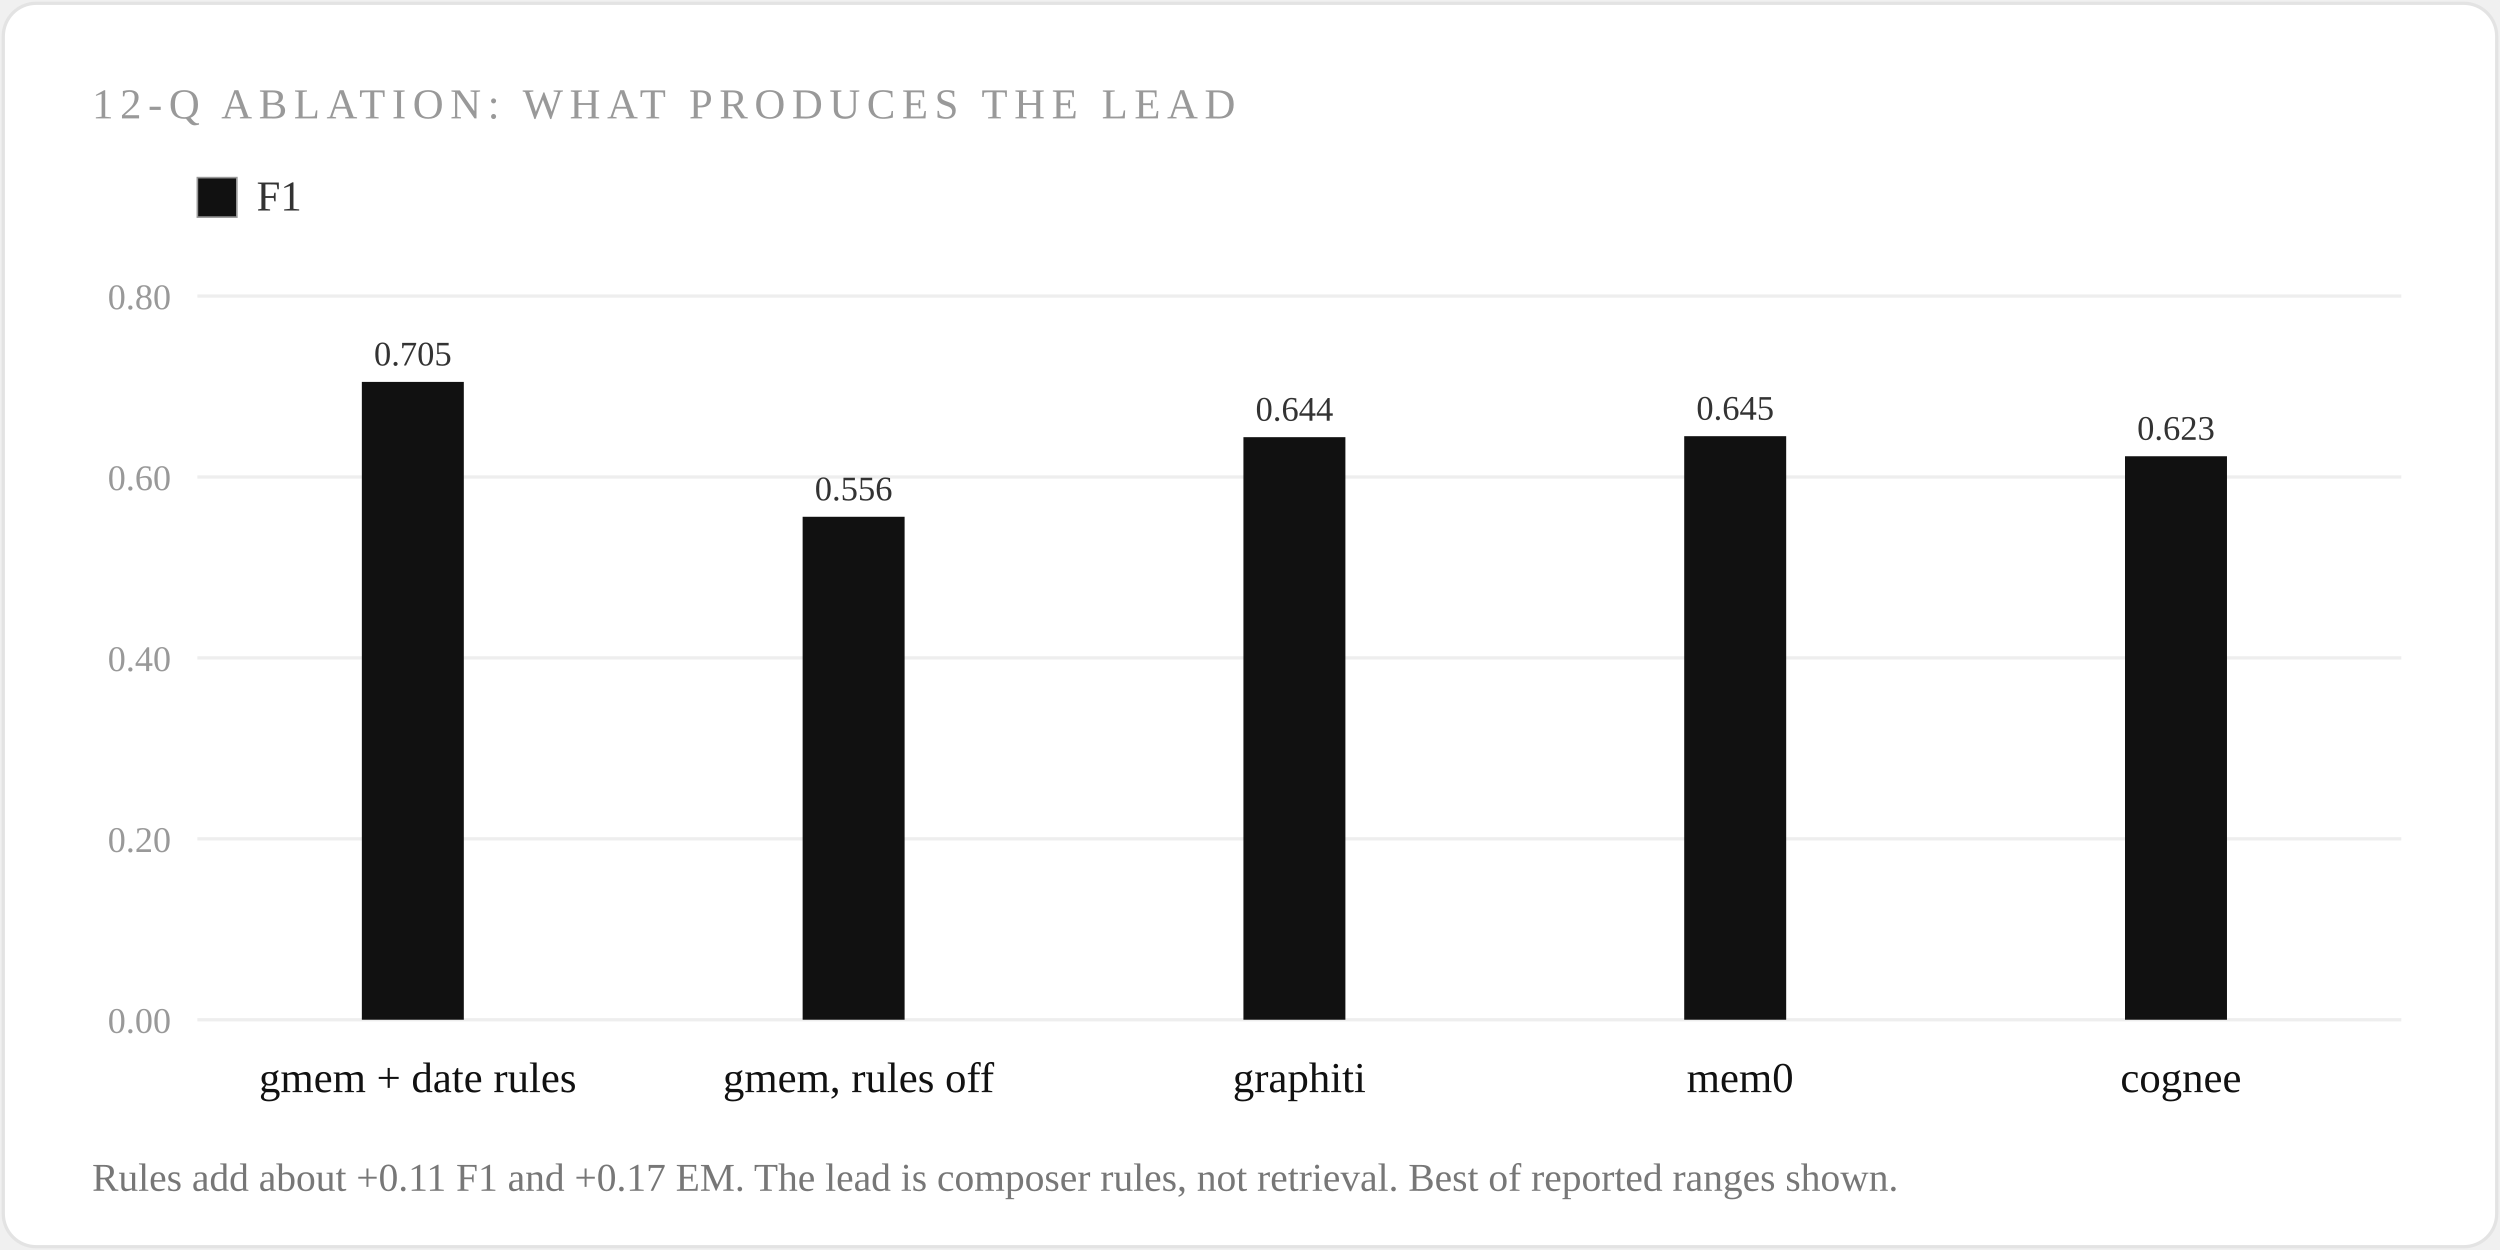
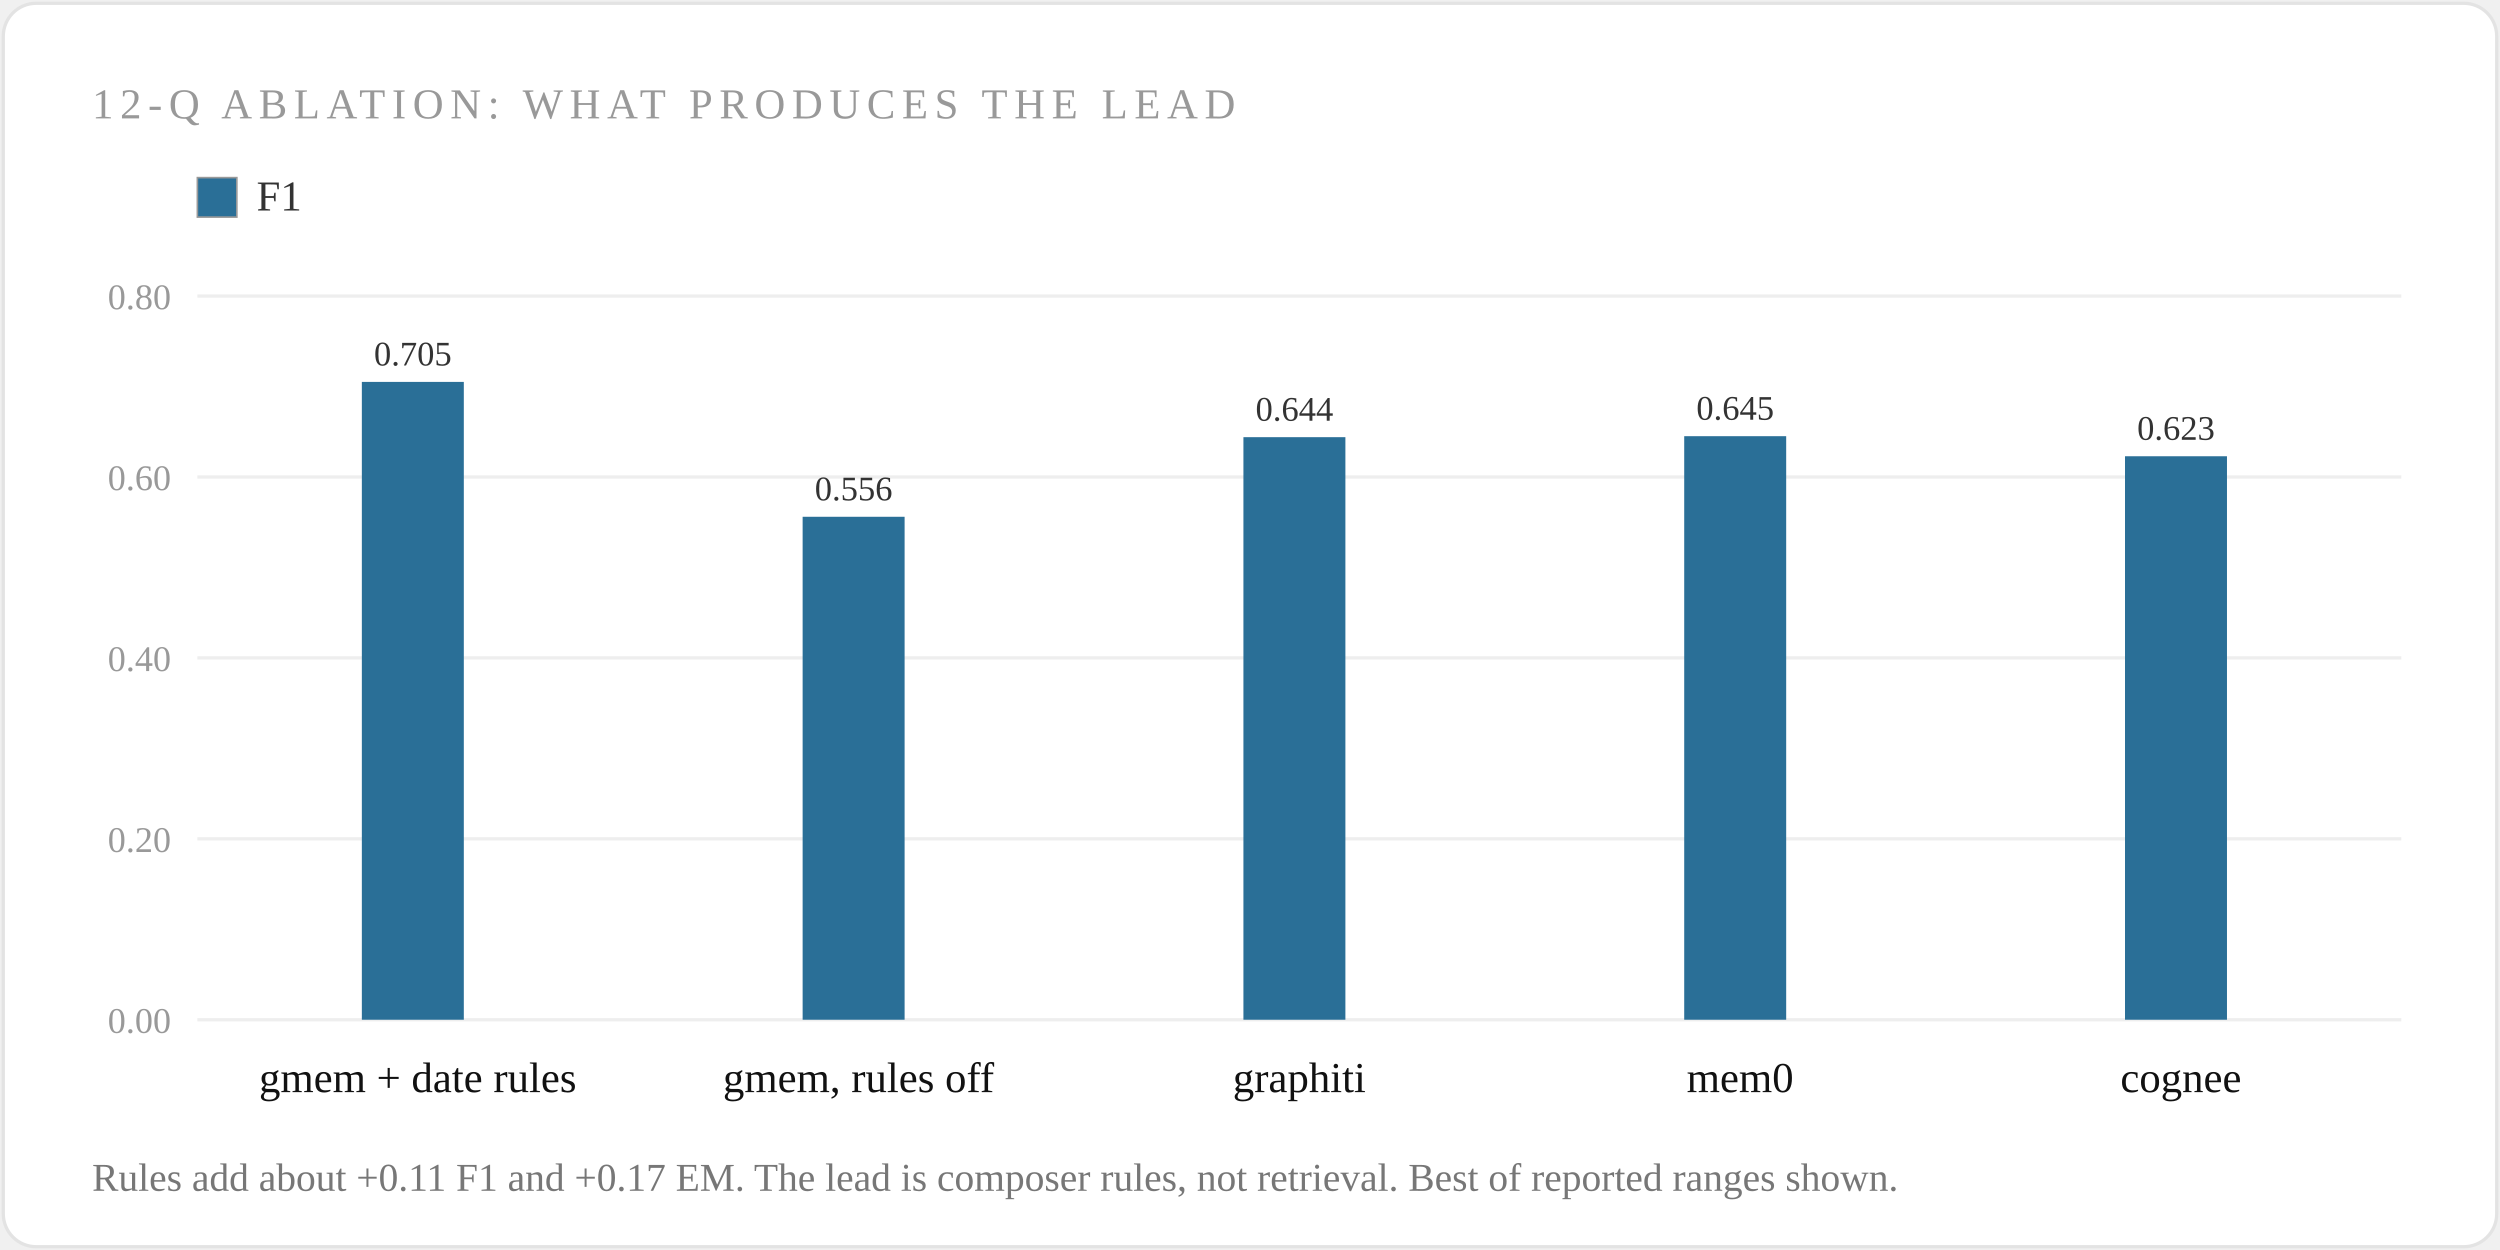
<svg xmlns="http://www.w3.org/2000/svg" width="760" height="380" viewBox="0 0 760 380" fill="none" role="img" aria-label="12 question slice F1 with and without deterministic date rules">
  <rect x="1" y="1" width="758" height="378" rx="10" fill="#fff" stroke="#e3e3e3" />
  <text x="28" y="36" font-family="Source Serif 4, Georgia, serif" font-size="13" letter-spacing="2" fill="#999">12-Q ABLATION: WHAT PRODUCES THE LEAD</text>
-   <rect x="60" y="54" width="12" height="12" fill="#111" stroke="#999" stroke-width=".5" />
+   <rect x="60" y="54" width="12" height="12" fill="#2a6f97" stroke="#999" stroke-width=".5" />
  <text x="78" y="64" font-family="Source Serif 4, Georgia, serif" font-size="13" fill="#333">F1</text>
  <line x1="60" y1="310.0" x2="730" y2="310.0" stroke="#eee" />
  <text x="52" y="314.0" text-anchor="end" font-family="Source Serif 4, Georgia, serif" font-size="11" fill="#999">0.00</text>
  <line x1="60" y1="255.0" x2="730" y2="255.0" stroke="#eee" />
  <text x="52" y="259.0" text-anchor="end" font-family="Source Serif 4, Georgia, serif" font-size="11" fill="#999">0.20</text>
  <line x1="60" y1="200.0" x2="730" y2="200.0" stroke="#eee" />
  <text x="52" y="204.0" text-anchor="end" font-family="Source Serif 4, Georgia, serif" font-size="11" fill="#999">0.40</text>
  <line x1="60" y1="145.0" x2="730" y2="145.0" stroke="#eee" />
  <text x="52" y="149.0" text-anchor="end" font-family="Source Serif 4, Georgia, serif" font-size="11" fill="#999">0.60</text>
  <line x1="60" y1="90.0" x2="730" y2="90.0" stroke="#eee" />
  <text x="52" y="94.0" text-anchor="end" font-family="Source Serif 4, Georgia, serif" font-size="11" fill="#999">0.80</text>
-   <rect x="110.0" y="116.1" width="31.0" height="193.9" fill="#111" />
+   <rect x="110.0" y="116.1" width="31.0" height="193.9" fill="#2a6f97" />
  <text x="125.5" y="111.1" text-anchor="middle" font-family="Source Serif 4, Georgia, serif" font-size="10.5" fill="#333">0.705</text>
  <text x="127.0" y="332" text-anchor="middle" font-family="Source Serif 4, Georgia, serif" font-size="13" fill="#111">gmem + date rules</text>
-   <rect x="244.0" y="157.1" width="31.0" height="152.9" fill="#111" />
+   <rect x="244.0" y="157.1" width="31.0" height="152.9" fill="#2a6f97" />
  <text x="259.5" y="152.1" text-anchor="middle" font-family="Source Serif 4, Georgia, serif" font-size="10.5" fill="#333">0.556</text>
  <text x="261.0" y="332" text-anchor="middle" font-family="Source Serif 4, Georgia, serif" font-size="13" fill="#111">gmem, rules off</text>
-   <rect x="378.0" y="132.9" width="31.0" height="177.1" fill="#111" />
+   <rect x="378.0" y="132.9" width="31.0" height="177.1" fill="#2a6f97" />
  <text x="393.5" y="127.9" text-anchor="middle" font-family="Source Serif 4, Georgia, serif" font-size="10.5" fill="#333">0.644</text>
  <text x="395.0" y="332" text-anchor="middle" font-family="Source Serif 4, Georgia, serif" font-size="13" fill="#111">graphiti</text>
-   <rect x="512.0" y="132.6" width="31.0" height="177.4" fill="#111" />
+   <rect x="512.0" y="132.6" width="31.0" height="177.4" fill="#2a6f97" />
  <text x="527.5" y="127.6" text-anchor="middle" font-family="Source Serif 4, Georgia, serif" font-size="10.5" fill="#333">0.645</text>
  <text x="529.0" y="332" text-anchor="middle" font-family="Source Serif 4, Georgia, serif" font-size="13" fill="#111">mem0</text>
-   <rect x="646.0" y="138.7" width="31.0" height="171.3" fill="#111" />
+   <rect x="646.0" y="138.7" width="31.0" height="171.3" fill="#2a6f97" />
  <text x="661.5" y="133.7" text-anchor="middle" font-family="Source Serif 4, Georgia, serif" font-size="10.5" fill="#333">0.623</text>
  <text x="663.0" y="332" text-anchor="middle" font-family="Source Serif 4, Georgia, serif" font-size="13" fill="#111">cognee</text>
  <text x="28" y="362" font-family="Source Serif 4, Georgia, serif" font-size="12" fill="#777">Rules add about +0.11 F1 and +0.17 EM. The lead is composer rules, not retrieval. Best of reported ranges shown.</text>
</svg>
